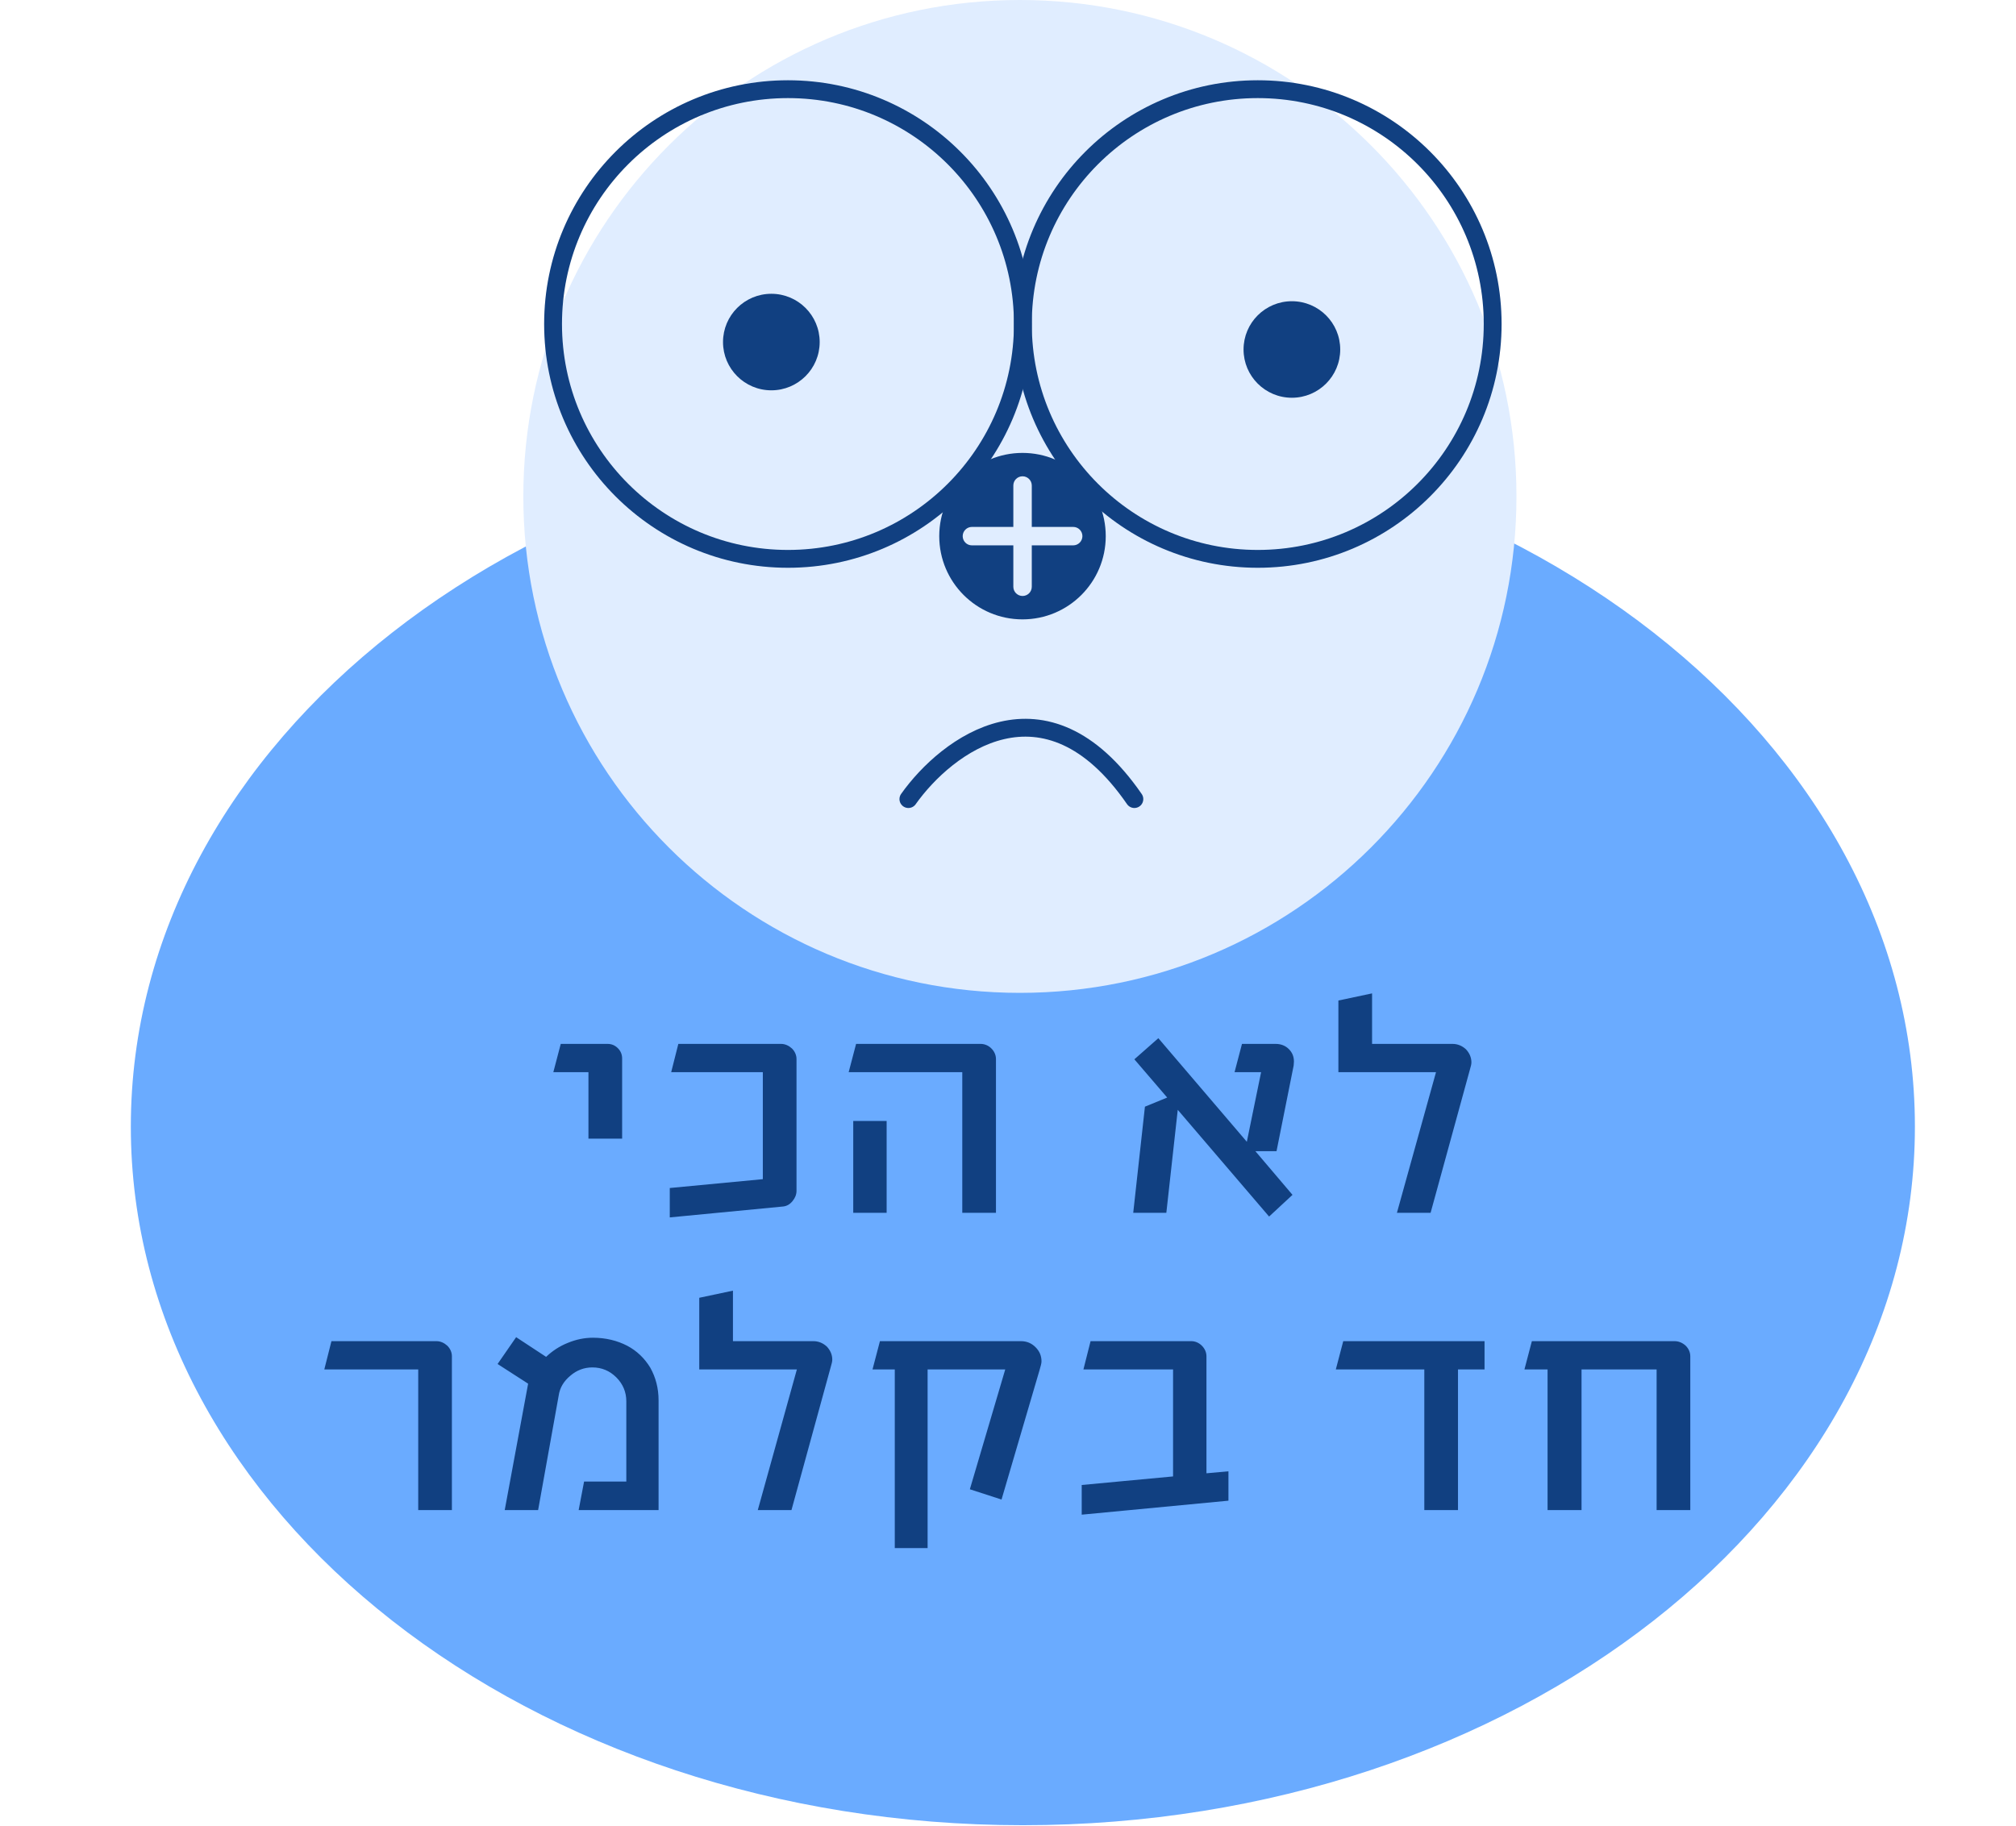
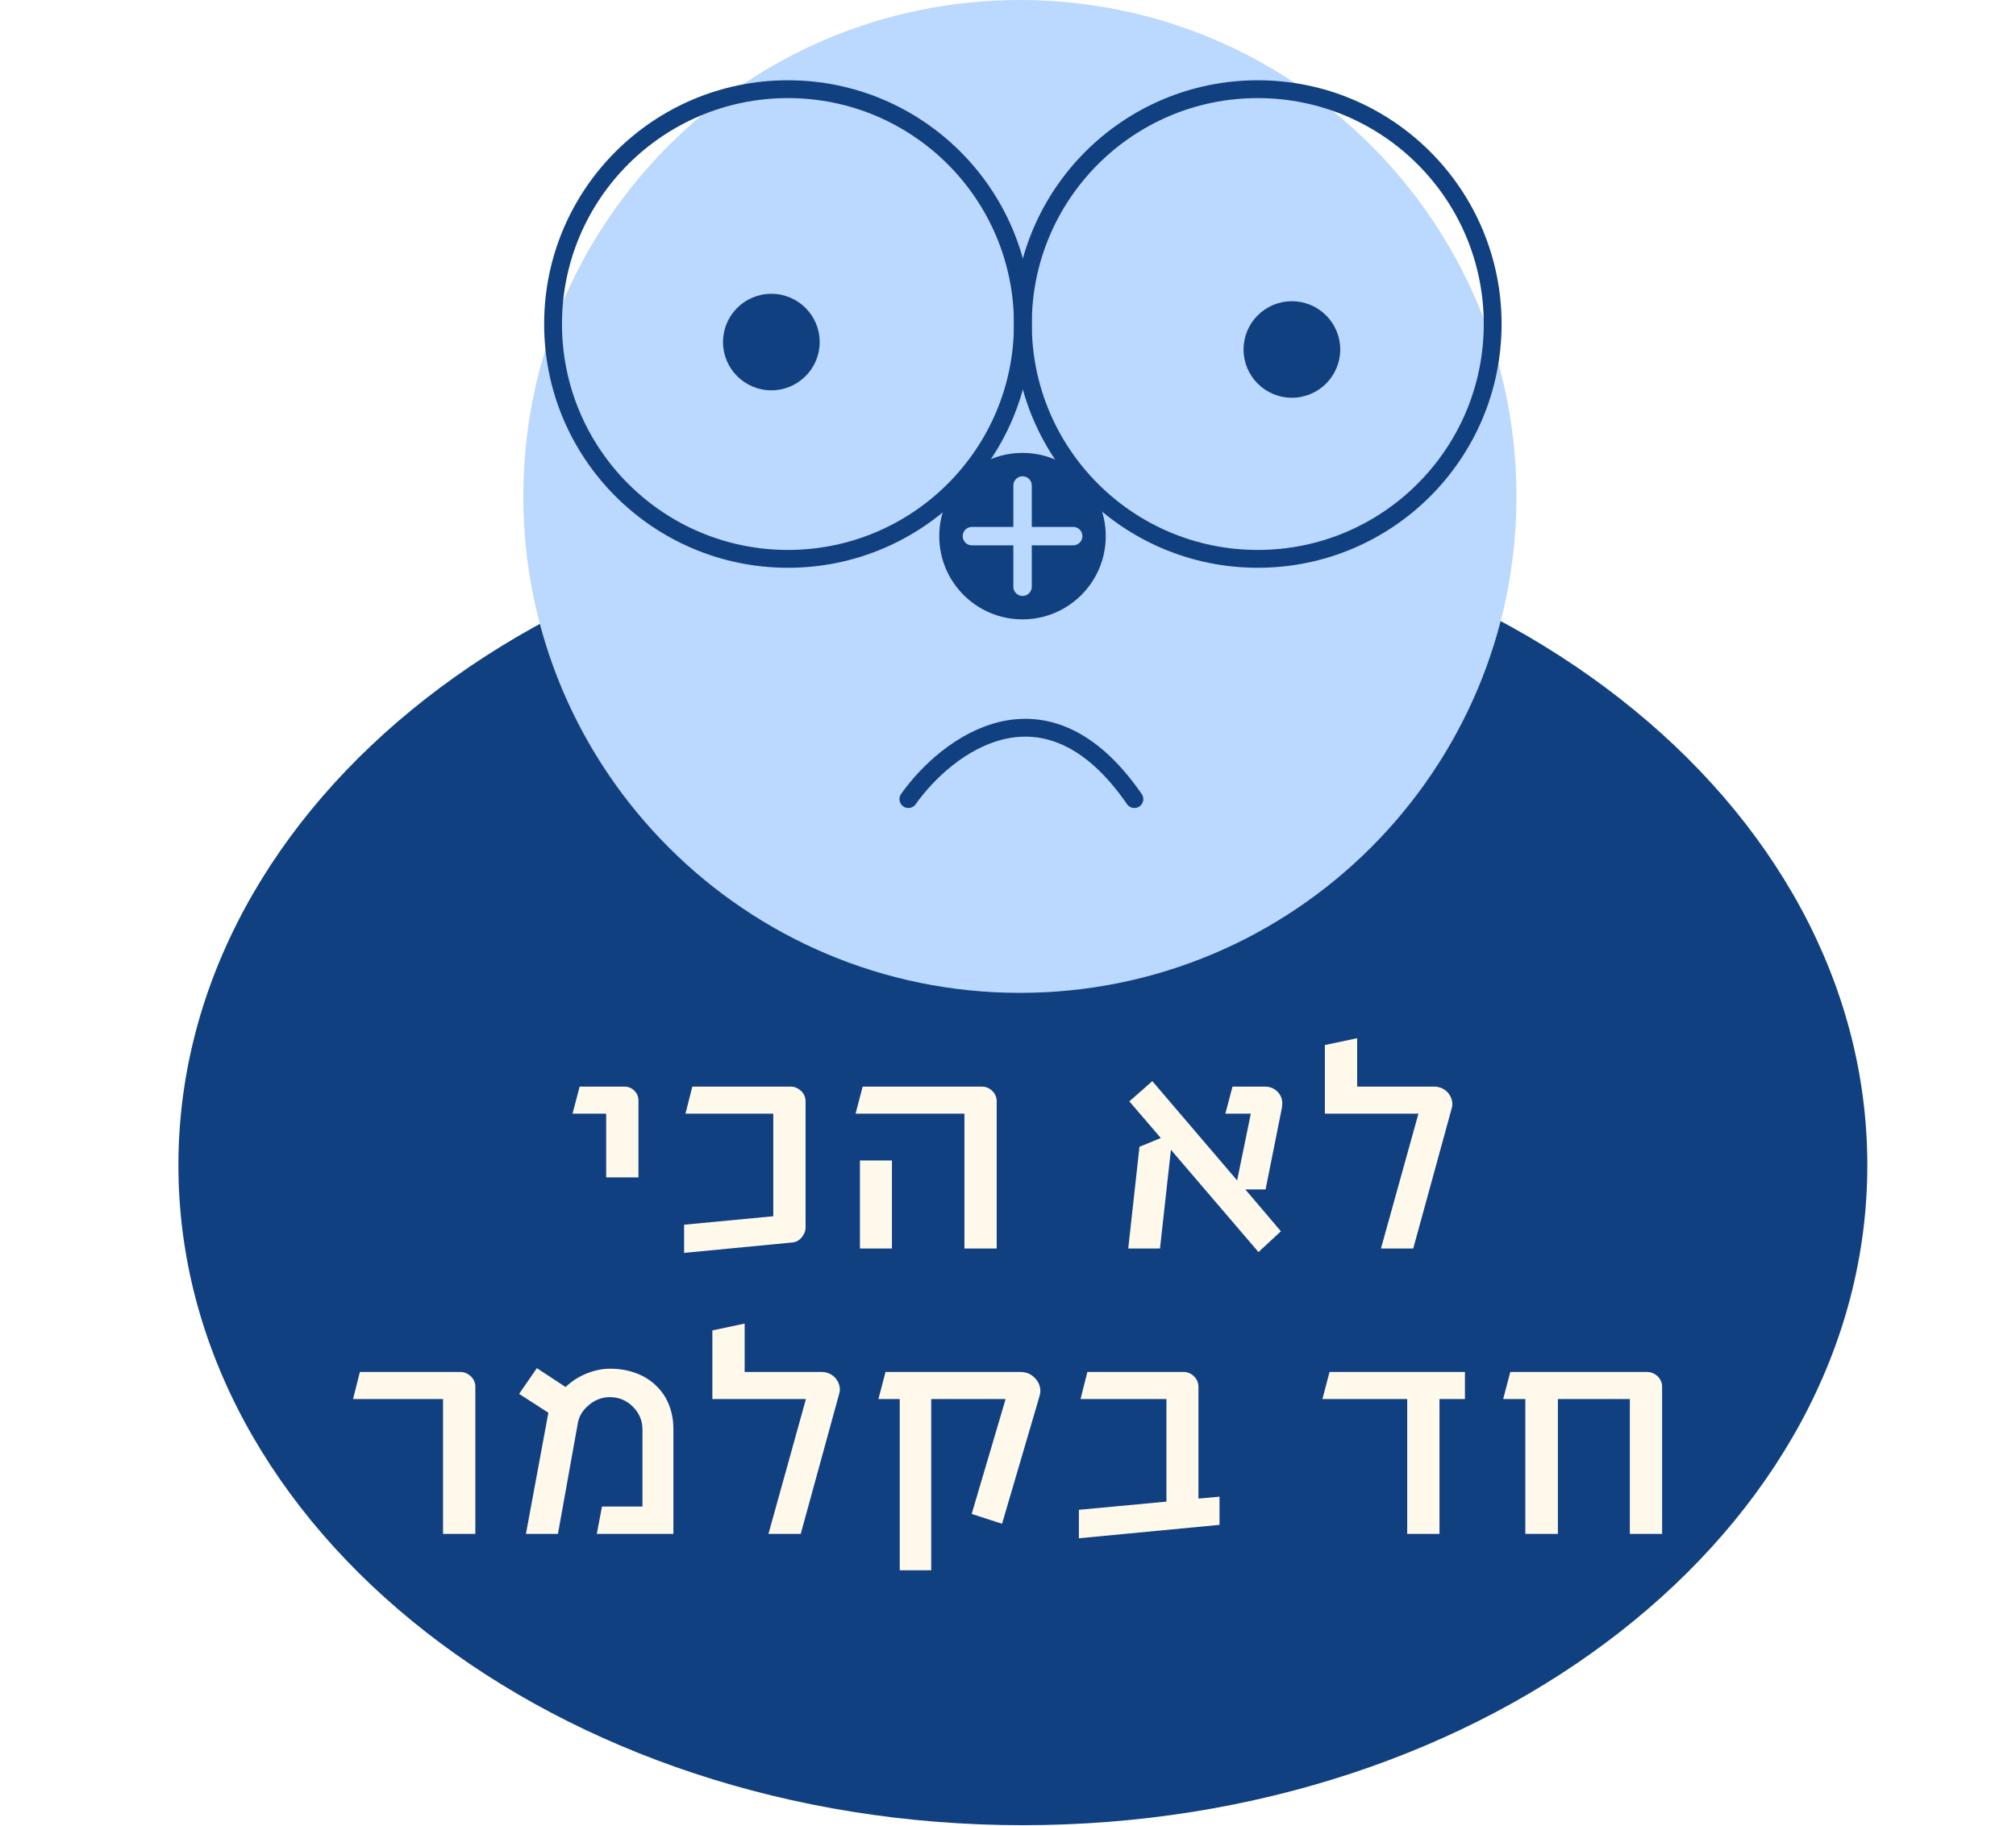
<svg xmlns="http://www.w3.org/2000/svg" width="339" height="307" viewBox="0 0 339 307" fill="none">
-   <ellipse cx="172" cy="189.5" rx="150" ry="117.5" fill="#6AABFF" />
-   <path d="M171.5 167C217.616 167 255 129.616 255 83.5C255 37.384 217.616 0 171.5 0C125.384 0 88 37.384 88 83.5C88 129.616 125.384 167 171.5 167Z" fill="#E0EDFF" />
+   <ellipse cx="172" cy="196" rx="142" ry="111" fill="#114081" />
+   <path d="M171.5 167C217.616 167 255 129.616 255 83.5C255 37.384 217.616 0 171.5 0C125.384 0 88 37.384 88 83.5C88 129.616 125.384 167 171.5 167Z" fill="#BBD8FF" />
  <path d="M132.5 94C154.315 94 172 76.315 172 54.5C172 32.685 154.315 15 132.5 15C110.685 15 93 32.685 93 54.5C93 76.315 110.685 94 132.5 94Z" stroke="#114081" stroke-width="3" stroke-miterlimit="10" />
  <path d="M211.5 94C233.315 94 251 76.315 251 54.5C251 32.685 233.315 15 211.5 15C189.685 15 172 32.685 172 54.5C172 76.315 189.685 94 211.5 94Z" stroke="#114081" stroke-width="3" stroke-miterlimit="10" />
  <path d="M129.706 65.652C134.195 65.652 137.834 62.017 137.834 57.533C137.834 53.05 134.195 49.415 129.706 49.415C125.217 49.415 121.578 53.05 121.578 57.533C121.578 62.017 125.217 65.652 129.706 65.652Z" fill="#114081" />
  <path d="M217.237 66.902C221.726 66.902 225.365 63.267 225.365 58.783C225.365 54.3 221.726 50.665 217.237 50.665C212.748 50.665 209.109 54.3 209.109 58.783C209.109 63.267 212.748 66.902 217.237 66.902Z" fill="#114081" />
  <path d="M171.938 76.179C164.204 76.179 157.938 82.445 157.938 90.179C157.938 97.912 164.204 104.179 171.938 104.179C179.671 104.179 185.937 97.912 185.937 90.179C185.937 82.445 179.671 76.179 171.938 76.179ZM180.462 91.73H173.499V98.693C173.499 99.557 172.801 100.244 171.948 100.244C171.094 100.244 170.397 99.547 170.397 98.693V91.73H163.433C162.569 91.73 161.882 91.032 161.882 90.179C161.882 89.325 162.58 88.628 163.433 88.628H170.397V81.664C170.397 80.8 171.094 80.113 171.948 80.113C172.801 80.113 173.499 80.811 173.499 81.664V88.628H180.462C181.326 88.628 182.013 89.325 182.013 90.179C182.013 91.032 181.316 91.73 180.462 91.73Z" fill="#114081" />
-   <path d="M98.95 180.336H93.046L94.294 175.584H102.166C102.838 175.584 103.414 175.824 103.894 176.304C104.374 176.784 104.614 177.36 104.614 178.032V191.52H98.95V180.336ZM112.625 199.824L128.273 198.336V180.336H112.865L114.065 175.584H131.345C132.017 175.584 132.641 175.872 133.169 176.352C133.649 176.832 133.937 177.456 133.937 178.128V200.304C133.937 200.928 133.697 201.504 133.265 202.032C132.785 202.608 132.257 202.896 131.585 202.944L112.625 204.768V199.824ZM161.812 180.336H142.708L143.956 175.584H164.884C165.604 175.584 166.228 175.872 166.708 176.352C167.188 176.832 167.476 177.456 167.476 178.128V204H161.812V180.336ZM143.476 188.544H149.092V204H143.476V188.544ZM214.653 193.632H211.101L217.341 200.976L213.405 204.624L198.045 186.672L196.125 204H190.557L192.525 186.144L196.269 184.608L190.749 178.176L194.781 174.624L209.661 192.048L212.061 180.336H207.597L208.845 175.584H214.509C215.373 175.584 216.141 175.872 216.717 176.448C217.293 177.024 217.581 177.696 217.581 178.56C217.581 178.848 217.533 179.04 217.533 179.232L214.653 193.632ZM241.473 180.336H225.057V168.288L230.721 167.088V175.584H244.257C245.121 175.584 245.889 175.92 246.513 176.496C247.089 177.12 247.425 177.84 247.425 178.704C247.425 178.992 247.329 179.376 247.185 179.856L240.561 204H234.897L241.473 180.336ZM70.326 230.336H54.534L55.734 225.584H73.398C74.07 225.584 74.694 225.872 75.222 226.352C75.702 226.832 75.99 227.456 75.99 228.128V254H70.326V230.336ZM105.463 226.352C107.095 227.216 108.391 228.464 109.351 230.048C110.263 231.68 110.743 233.504 110.743 235.568V254H97.303L98.215 249.2H105.319V235.712C105.319 234.128 104.743 232.784 103.639 231.68C102.535 230.576 101.191 230 99.607 230C98.215 230 96.967 230.48 95.911 231.392C94.807 232.304 94.135 233.408 93.943 234.752L90.487 254H84.871L88.807 232.736L83.671 229.424L86.791 224.912L91.831 228.224C92.839 227.264 94.039 226.448 95.479 225.872C96.871 225.296 98.263 225.008 99.703 225.008C101.863 225.008 103.783 225.488 105.463 226.352ZM134 230.336H117.584V218.288L123.248 217.088V225.584H136.784C137.648 225.584 138.416 225.92 139.04 226.496C139.616 227.12 139.952 227.84 139.952 228.704C139.952 228.992 139.856 229.376 139.712 229.856L133.088 254H127.424L134 230.336ZM150.461 230.336H146.717L147.965 225.584H171.677C172.637 225.584 173.453 225.92 174.125 226.592C174.797 227.264 175.133 228.032 175.133 228.992C175.133 229.328 174.989 229.808 174.797 230.48L168.413 252.224L163.085 250.496L169.037 230.336H155.981V260.384H150.461V230.336ZM206.568 247.472V252.416L181.896 254.768V249.776L197.256 248.336V230.336H182.184L183.384 225.584H200.328C201 225.584 201.624 225.872 202.104 226.352C202.584 226.832 202.872 227.456 202.872 228.128V247.808L206.568 247.472ZM239.505 230.336H224.625L225.873 225.584H249.633V230.336H245.169V254H239.505V230.336ZM260.231 230.336H256.343L257.591 225.584H281.591C282.311 225.584 282.935 225.872 283.463 226.352C283.943 226.832 284.231 227.456 284.231 228.128V254H278.567V230.336H265.943V254H260.231V230.336Z" fill="#114081" />
+   <path d="M101.931 187.322H96.273L97.469 182.768H105.013C105.657 182.768 106.209 182.998 106.669 183.458C107.129 183.918 107.359 184.47 107.359 185.114V198.04H101.931V187.322ZM115.036 205.998L130.032 204.572V187.322H115.266L116.416 182.768H132.976C133.62 182.768 134.218 183.044 134.724 183.504C135.184 183.964 135.46 184.562 135.46 185.206V206.458C135.46 207.056 135.23 207.608 134.816 208.114C134.356 208.666 133.85 208.942 133.206 208.988L115.036 210.736V205.998ZM162.174 187.322H143.866L145.062 182.768H165.118C165.808 182.768 166.406 183.044 166.866 183.504C167.326 183.964 167.602 184.562 167.602 185.206V210H162.174V187.322ZM144.602 195.188H149.984V210H144.602V195.188ZM212.813 200.064H209.409L215.389 207.102L211.617 210.598L196.897 193.394L195.057 210H189.721L191.607 192.888L195.195 191.416L189.905 185.252L193.769 181.848L208.029 198.546L210.329 187.322H206.051L207.247 182.768H212.675C213.503 182.768 214.239 183.044 214.791 183.596C215.343 184.148 215.619 184.792 215.619 185.62C215.619 185.896 215.573 186.08 215.573 186.264L212.813 200.064ZM238.516 187.322H222.784V175.776L228.212 174.626V182.768H241.184C242.012 182.768 242.748 183.09 243.346 183.642C243.898 184.24 244.22 184.93 244.22 185.758C244.22 186.034 244.128 186.402 243.99 186.862L237.642 210H232.214L238.516 187.322ZM74.5 235.322H59.366L60.516 230.768H77.444C78.088 230.768 78.686 231.044 79.192 231.504C79.652 231.964 79.928 232.562 79.928 233.206V258H74.5V235.322ZM108.173 231.504C109.737 232.332 110.979 233.528 111.899 235.046C112.773 236.61 113.233 238.358 113.233 240.336V258H100.353L101.227 253.4H108.035V240.474C108.035 238.956 107.483 237.668 106.425 236.61C105.367 235.552 104.079 235 102.561 235C101.227 235 100.031 235.46 99.019 236.334C97.961 237.208 97.317 238.266 97.133 239.554L93.821 258H88.439L92.211 237.622L87.289 234.448L90.279 230.124L95.109 233.298C96.075 232.378 97.225 231.596 98.605 231.044C99.939 230.492 101.273 230.216 102.653 230.216C104.723 230.216 106.563 230.676 108.173 231.504ZM135.521 235.322H119.789V223.776L125.217 222.626V230.768H138.189C139.017 230.768 139.753 231.09 140.351 231.642C140.903 232.24 141.225 232.93 141.225 233.758C141.225 234.034 141.133 234.402 140.995 234.862L134.647 258H129.219L135.521 235.322ZM151.296 235.322H147.708L148.904 230.768H171.628C172.548 230.768 173.33 231.09 173.974 231.734C174.618 232.378 174.94 233.114 174.94 234.034C174.94 234.356 174.802 234.816 174.618 235.46L168.5 256.298L163.394 254.642L169.098 235.322H156.586V264.118H151.296V235.322ZM205.065 251.744V256.482L181.421 258.736V253.952L196.141 252.572V235.322H181.697L182.847 230.768H199.085C199.729 230.768 200.327 231.044 200.787 231.504C201.247 231.964 201.523 232.562 201.523 233.206V252.066L205.065 251.744ZM236.63 235.322H222.37L223.566 230.768H246.336V235.322H242.058V258H236.63V235.322ZM256.492 235.322H252.766L253.962 230.768H276.962C277.652 230.768 278.25 231.044 278.756 231.504C279.216 231.964 279.492 232.562 279.492 233.206V258H274.064V235.322H261.966V258H256.492V235.322Z" fill="#FFF9EC" />
  <path d="M152.75 134.405C159.168 125.35 175.753 112.672 190.75 134.405" stroke="#114081" stroke-width="3" stroke-linecap="round" />
</svg>
